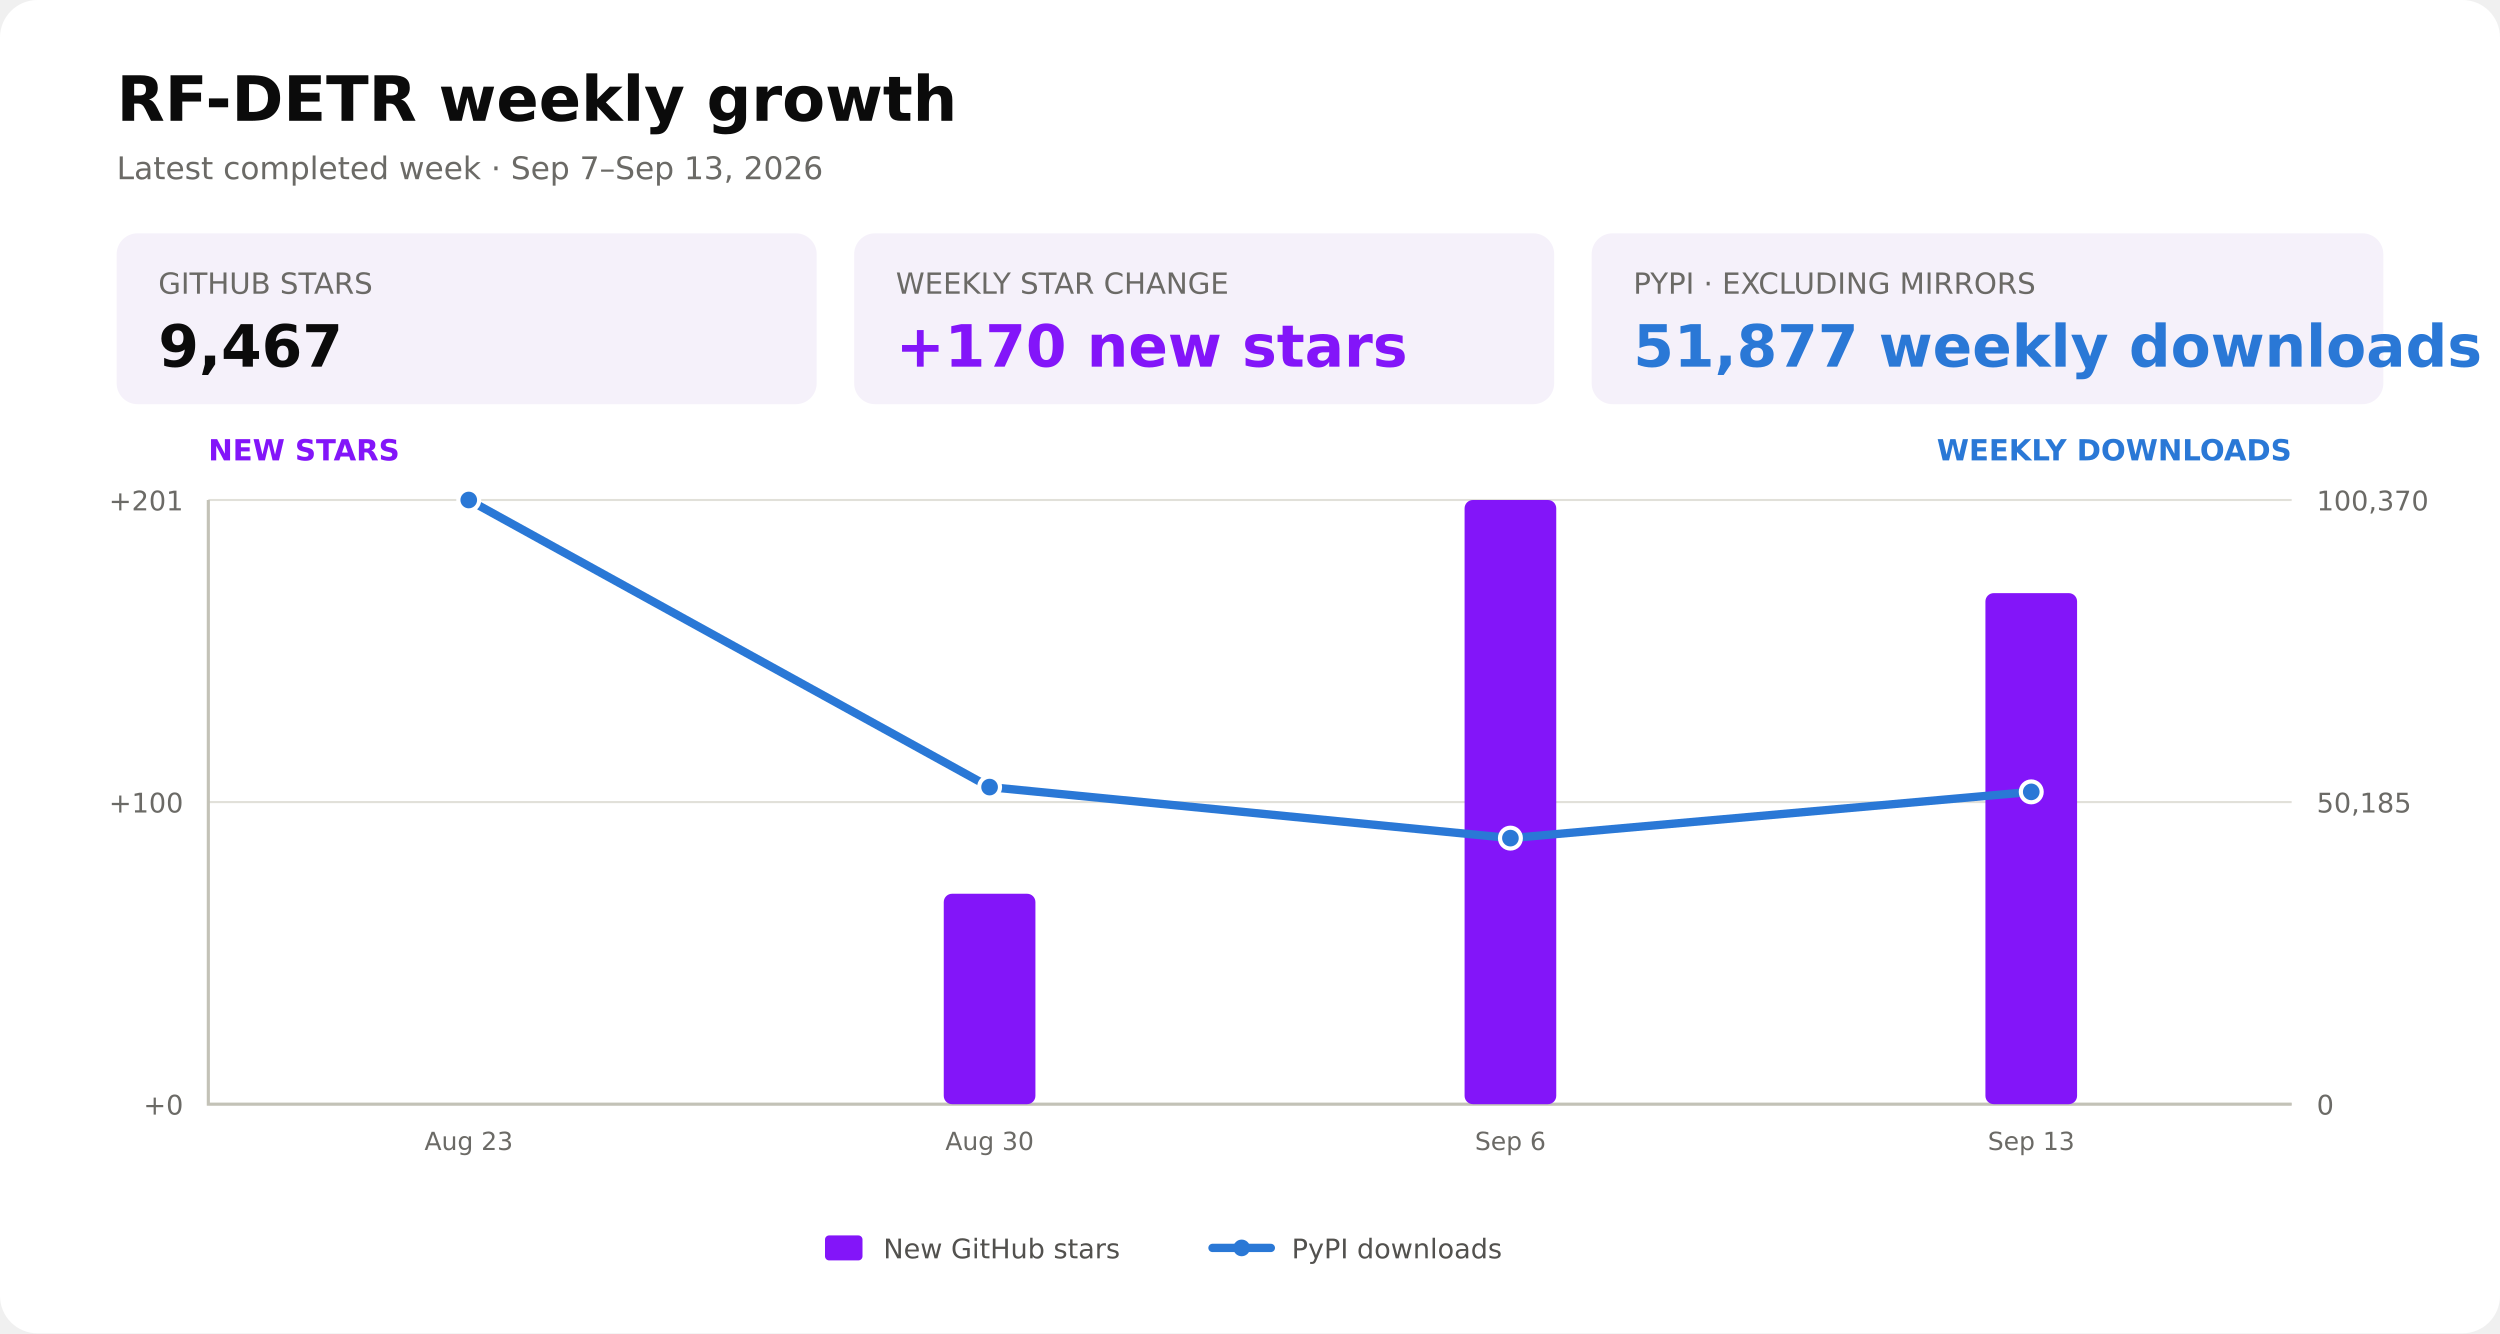
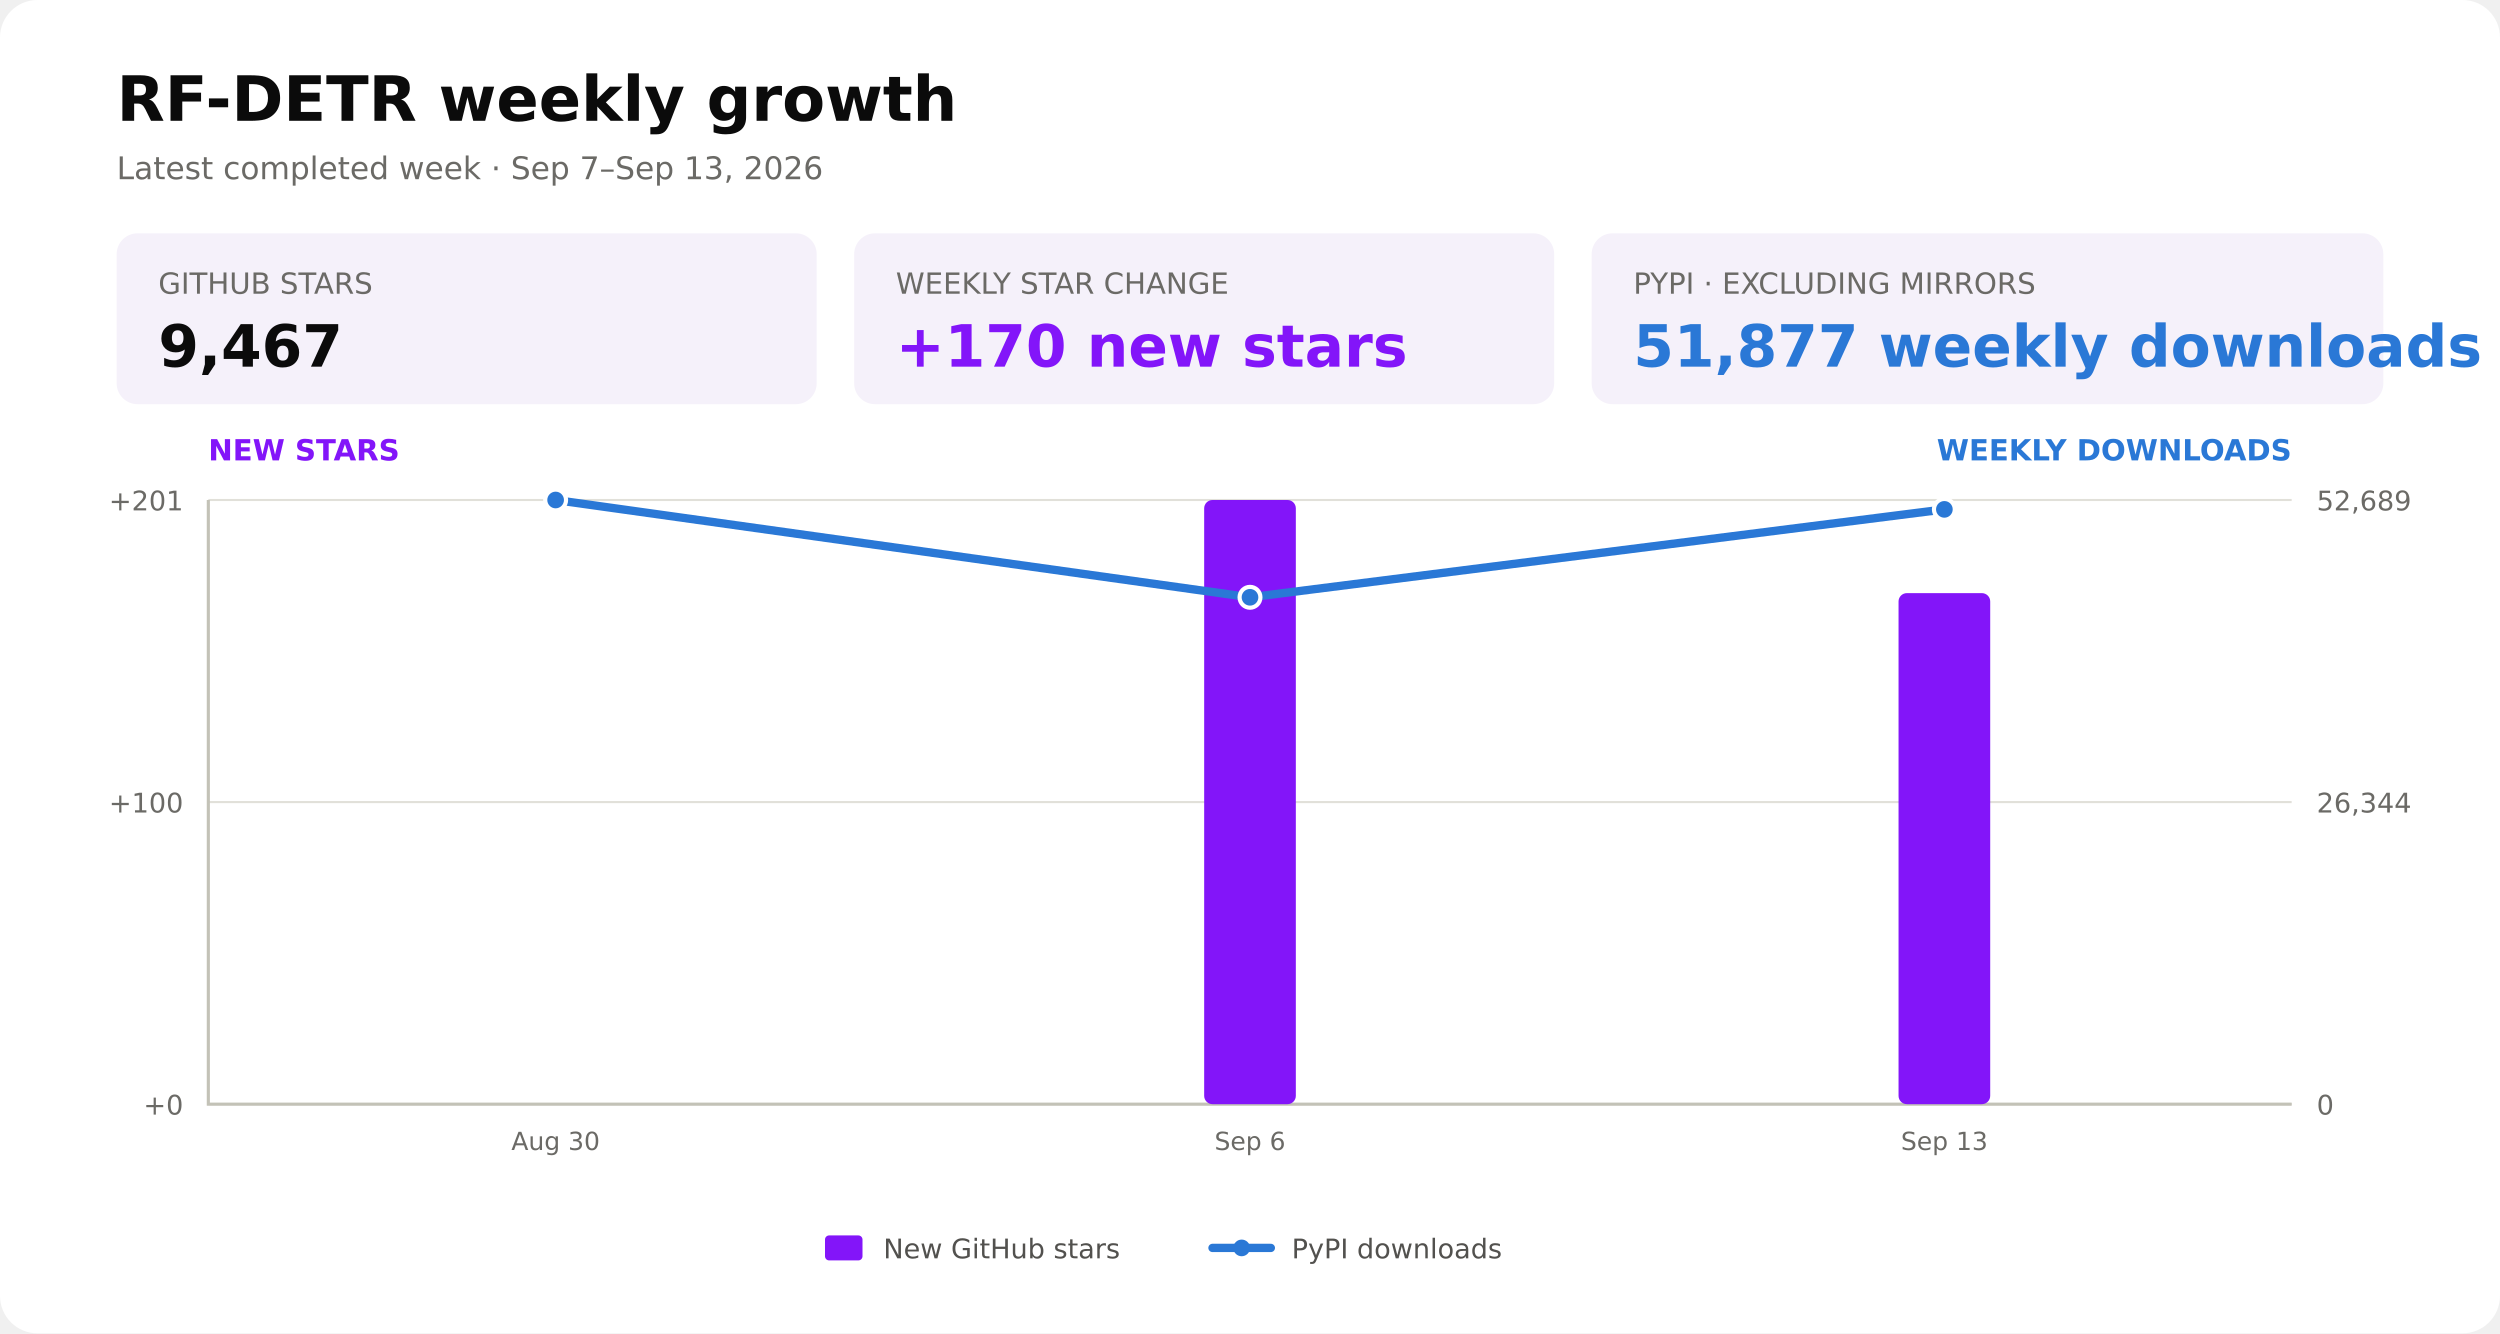
<svg xmlns="http://www.w3.org/2000/svg" width="1200" height="640" viewBox="0 0 1200 640" role="img" aria-labelledby="title description">
  <rect width="1200" height="640" rx="18" fill="#ffffff" />
  <text x="56" y="58" fill="#0b0b0b" font-family="DejaVu Sans, Arial, sans-serif" font-size="30" font-weight="700">RF-DETR weekly growth</text>
  <text x="56" y="86" fill="#6b6a66" font-family="DejaVu Sans, Arial, sans-serif" font-size="15">Latest completed week · Sep 7–Sep 13, 2026</text>
  <g font-family="DejaVu Sans, Arial, sans-serif">
    <rect x="56" y="112" width="336" height="82" rx="10" fill="#f5f1fa" />
    <text x="76" y="141" fill="#6b6a66" font-size="14">GITHUB STARS</text>
    <text x="76" y="176" fill="#0b0b0b" font-size="28" font-weight="700">9,467</text>
    <rect x="410" y="112" width="336" height="82" rx="10" fill="#f5f1fa" />
    <text x="430" y="141" fill="#6b6a66" font-size="14">WEEKLY STAR CHANGE</text>
    <text x="430" y="176" fill="#8315f9" font-size="28" font-weight="700">+170 new stars</text>
    <rect x="764" y="112" width="380" height="82" rx="10" fill="#f5f1fa" />
    <text x="784" y="141" fill="#6b6a66" font-size="14">PYPI · EXCLUDING MIRRORS</text>
    <text x="784" y="176" fill="#2a78d6" font-size="28" font-weight="700">51,877 weekly downloads</text>
  </g>
  <g aria-hidden="true" fill="none" stroke="#e1e0d9" stroke-width="1">
    <path d="M100 530.0H1100" />
    <path d="M100 385.0H1100" />
    <path d="M100 240.0H1100" />
  </g>
  <path d="M100 240V530H1100" fill="none" stroke="#c3c2b7" stroke-width="1.5" />
  <g fill="#6b6a66" font-family="DejaVu Sans, Arial, sans-serif" font-size="13">
    <text x="88" y="535.0" text-anchor="end">+0</text>
    <text x="1112" y="535.0" text-anchor="start">0</text>
    <text x="88" y="390.0" text-anchor="end">+100</text>
-     <text x="1112" y="390.0" text-anchor="start">50,185</text>
+     <text x="1112" y="390.0" text-anchor="start">26,344</text>
    <text x="88" y="245.0" text-anchor="end">+201</text>
-     <text x="1112" y="245.0" text-anchor="start">100,370</text>
+     <text x="1112" y="245.0" text-anchor="start">52,689</text>
    <text x="100" y="221" fill="#8315f9" font-size="14" font-weight="700">NEW STARS</text>
    <text x="1100" y="221" fill="#2a78d6" font-size="14" font-weight="700" text-anchor="end">WEEKLY DOWNLOADS</text>
  </g>
  <g id="weekly-stars-bars">
-     <rect x="453.0" y="429.0" width="44.0" height="101.0" rx="4" fill="#8315f9" />
-     <rect x="703.0" y="240.0" width="44.0" height="290.0" rx="4" fill="#8315f9" />
-     <rect x="953.0" y="284.7" width="44.0" height="245.3" rx="4" fill="#8315f9" />
+     <rect x="578.0" y="240.0" width="44.0" height="290.0" rx="4" fill="#8315f9" />
+     <rect x="911.3" y="284.7" width="44.0" height="245.3" rx="4" fill="#8315f9" />
  </g>
  <g id="weekly-downloads-line">
-     <polyline points="225.0,240.0 475.0,377.8 725.0,402.3 975.0,380.1" fill="none" stroke="#2a78d6" stroke-width="4" stroke-linecap="round" stroke-linejoin="round" />
-     <circle cx="225.0" cy="240.0" r="5" fill="#2a78d6" stroke="#ffffff" stroke-width="2" />
-     <circle cx="475.0" cy="377.8" r="5" fill="#2a78d6" stroke="#ffffff" stroke-width="2" />
-     <circle cx="725.0" cy="402.3" r="5" fill="#2a78d6" stroke="#ffffff" stroke-width="2" />
-     <circle cx="975.0" cy="380.1" r="5" fill="#2a78d6" stroke="#ffffff" stroke-width="2" />
+     <polyline points="266.7,240.0 600.0,286.7 933.3,244.5" fill="none" stroke="#2a78d6" stroke-width="4" stroke-linecap="round" stroke-linejoin="round" />
+     <circle cx="266.7" cy="240.0" r="5" fill="#2a78d6" stroke="#ffffff" stroke-width="2" />
+     <circle cx="600.0" cy="286.7" r="5" fill="#2a78d6" stroke="#ffffff" stroke-width="2" />
+     <circle cx="933.3" cy="244.5" r="5" fill="#2a78d6" stroke="#ffffff" stroke-width="2" />
  </g>
  <g fill="#6b6a66" font-family="DejaVu Sans, Arial, sans-serif" font-size="12" text-anchor="middle">
-     <text x="225.0" y="552">Aug 23</text>
-     <text x="475.0" y="552">Aug 30</text>
-     <text x="725.0" y="552">Sep 6</text>
-     <text x="975.0" y="552">Sep 13</text>
+     <text x="266.7" y="552">Aug 30</text>
+     <text x="600.0" y="552">Sep 6</text>
+     <text x="933.3" y="552">Sep 13</text>
  </g>
  <g font-family="DejaVu Sans, Arial, sans-serif" font-size="13" fill="#52514e">
    <rect x="396" y="593" width="18" height="12" rx="2" fill="#8315f9" />
    <text x="424" y="604">New GitHub stars</text>
    <path d="M582 599H610" fill="none" stroke="#2a78d6" stroke-width="4" stroke-linecap="round" />
    <circle cx="596" cy="599" r="4" fill="#2a78d6" />
    <text x="620" y="604">PyPI downloads</text>
  </g>
</svg>
